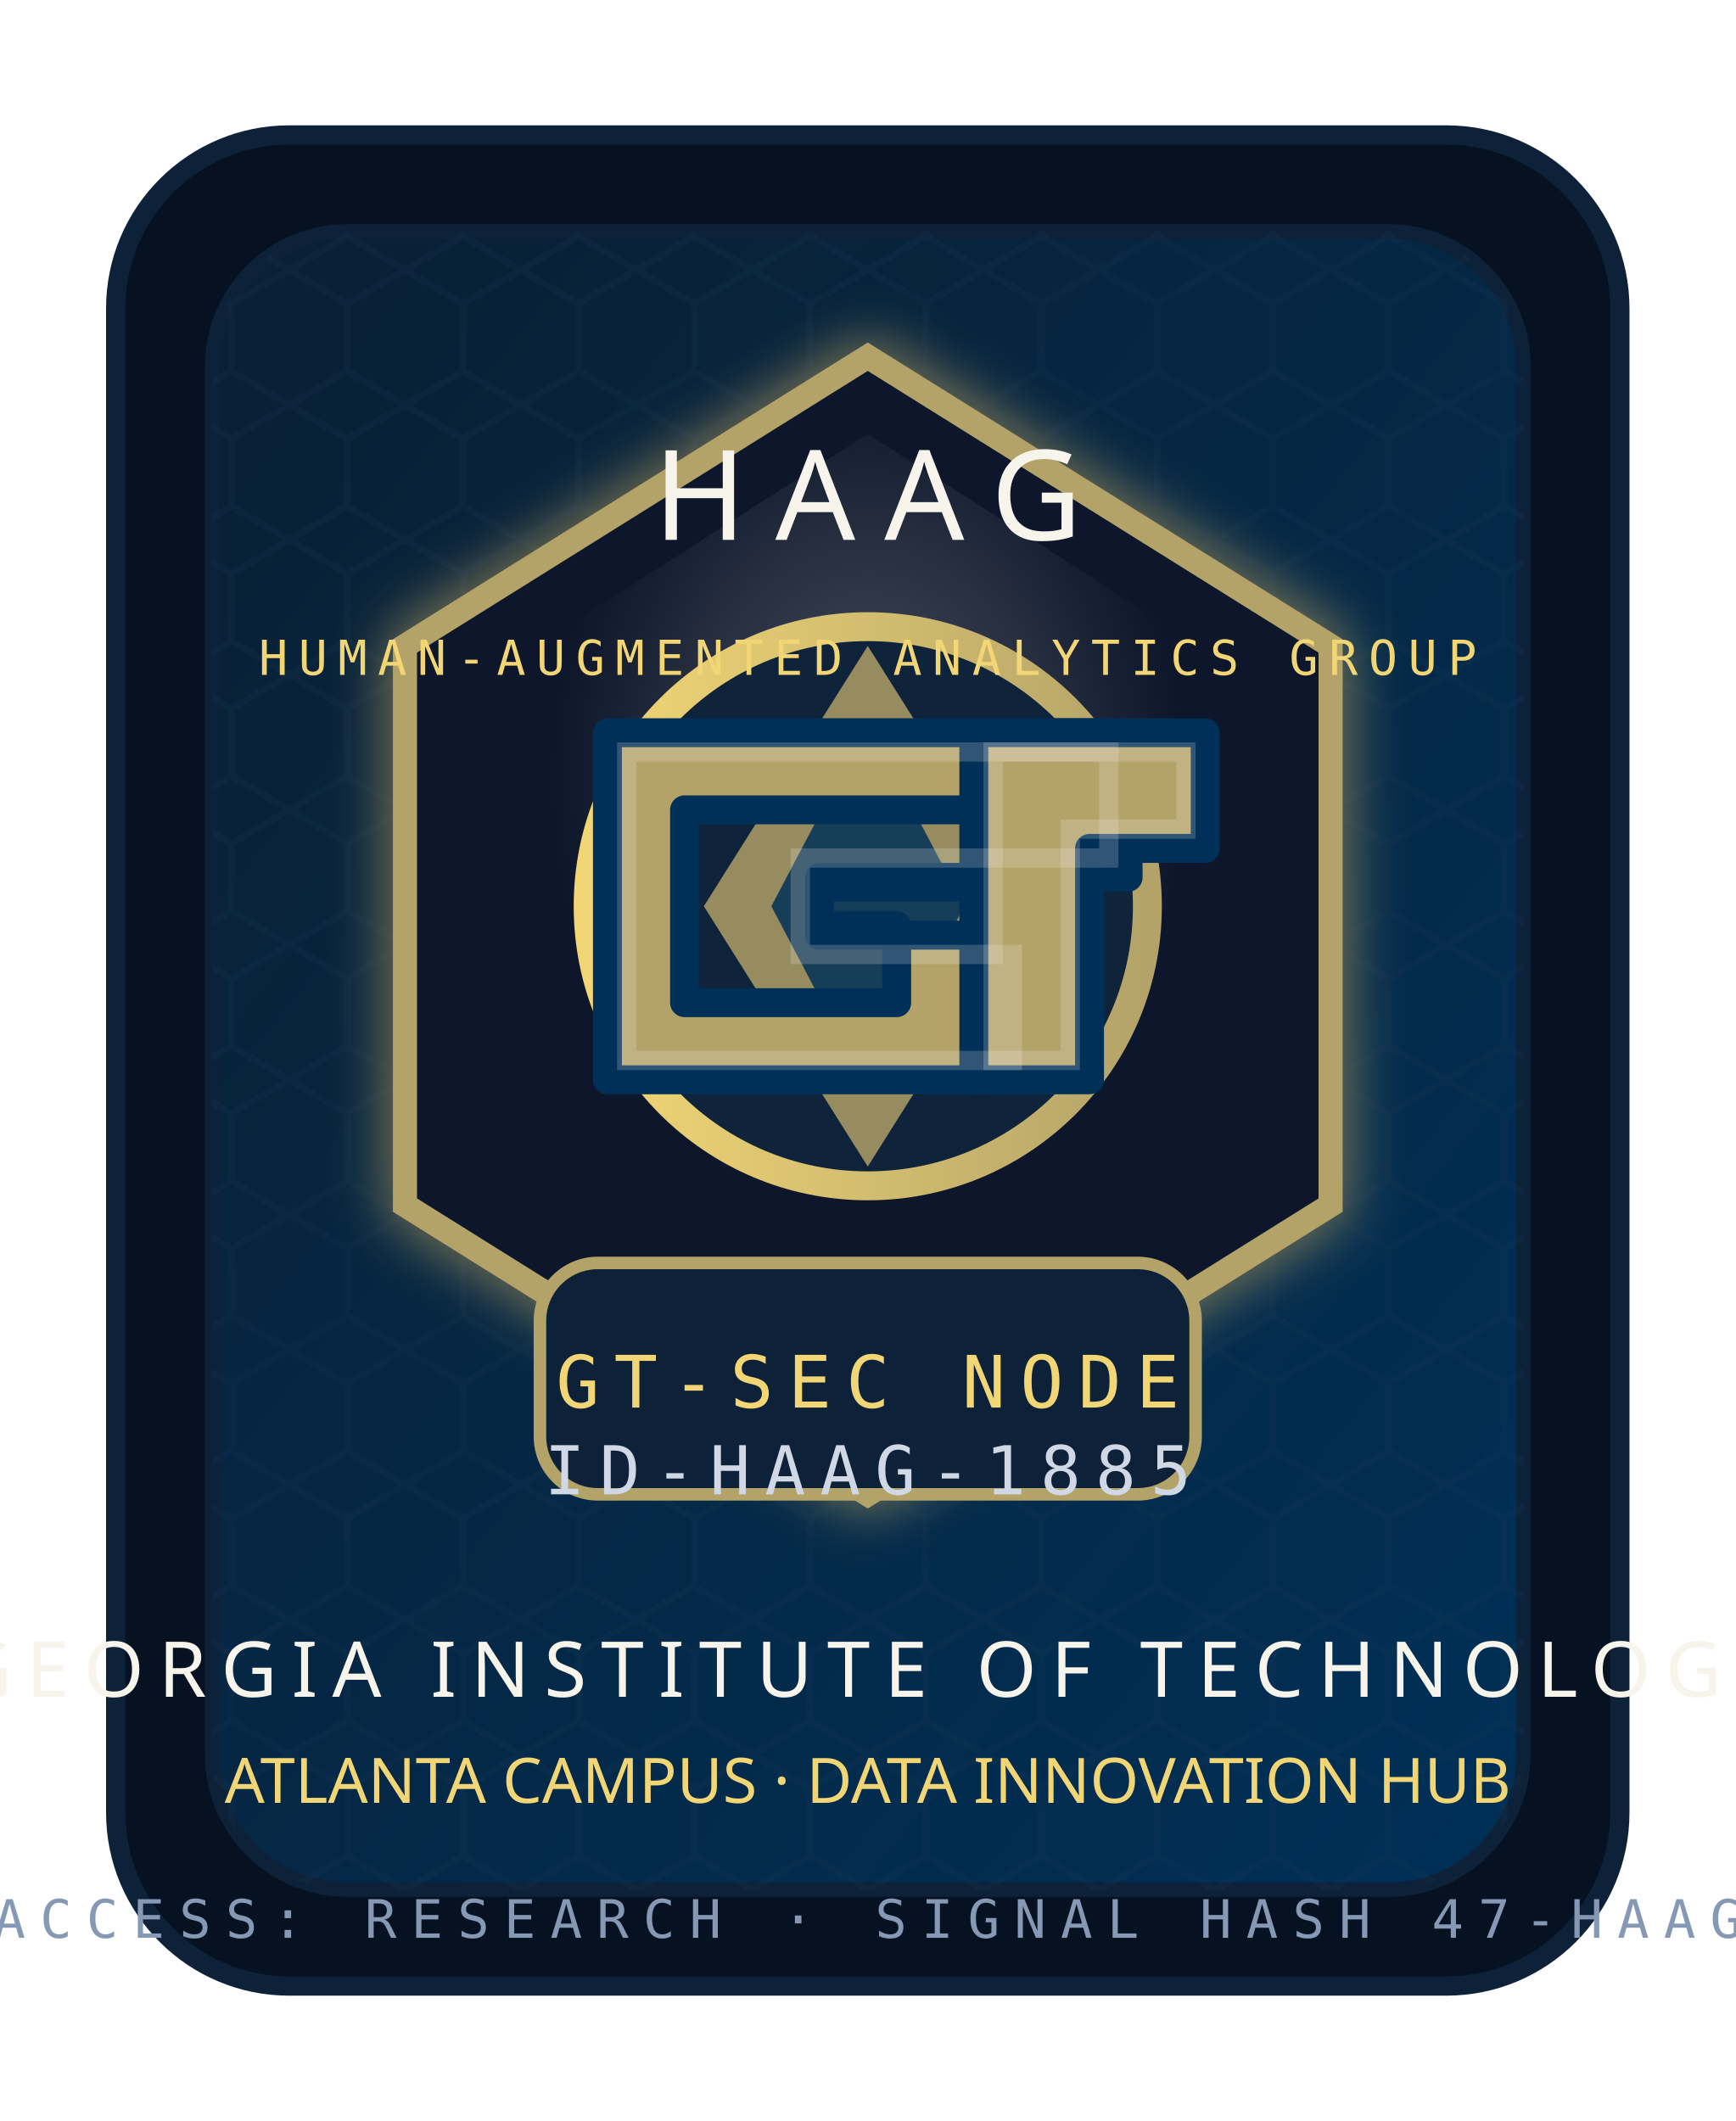
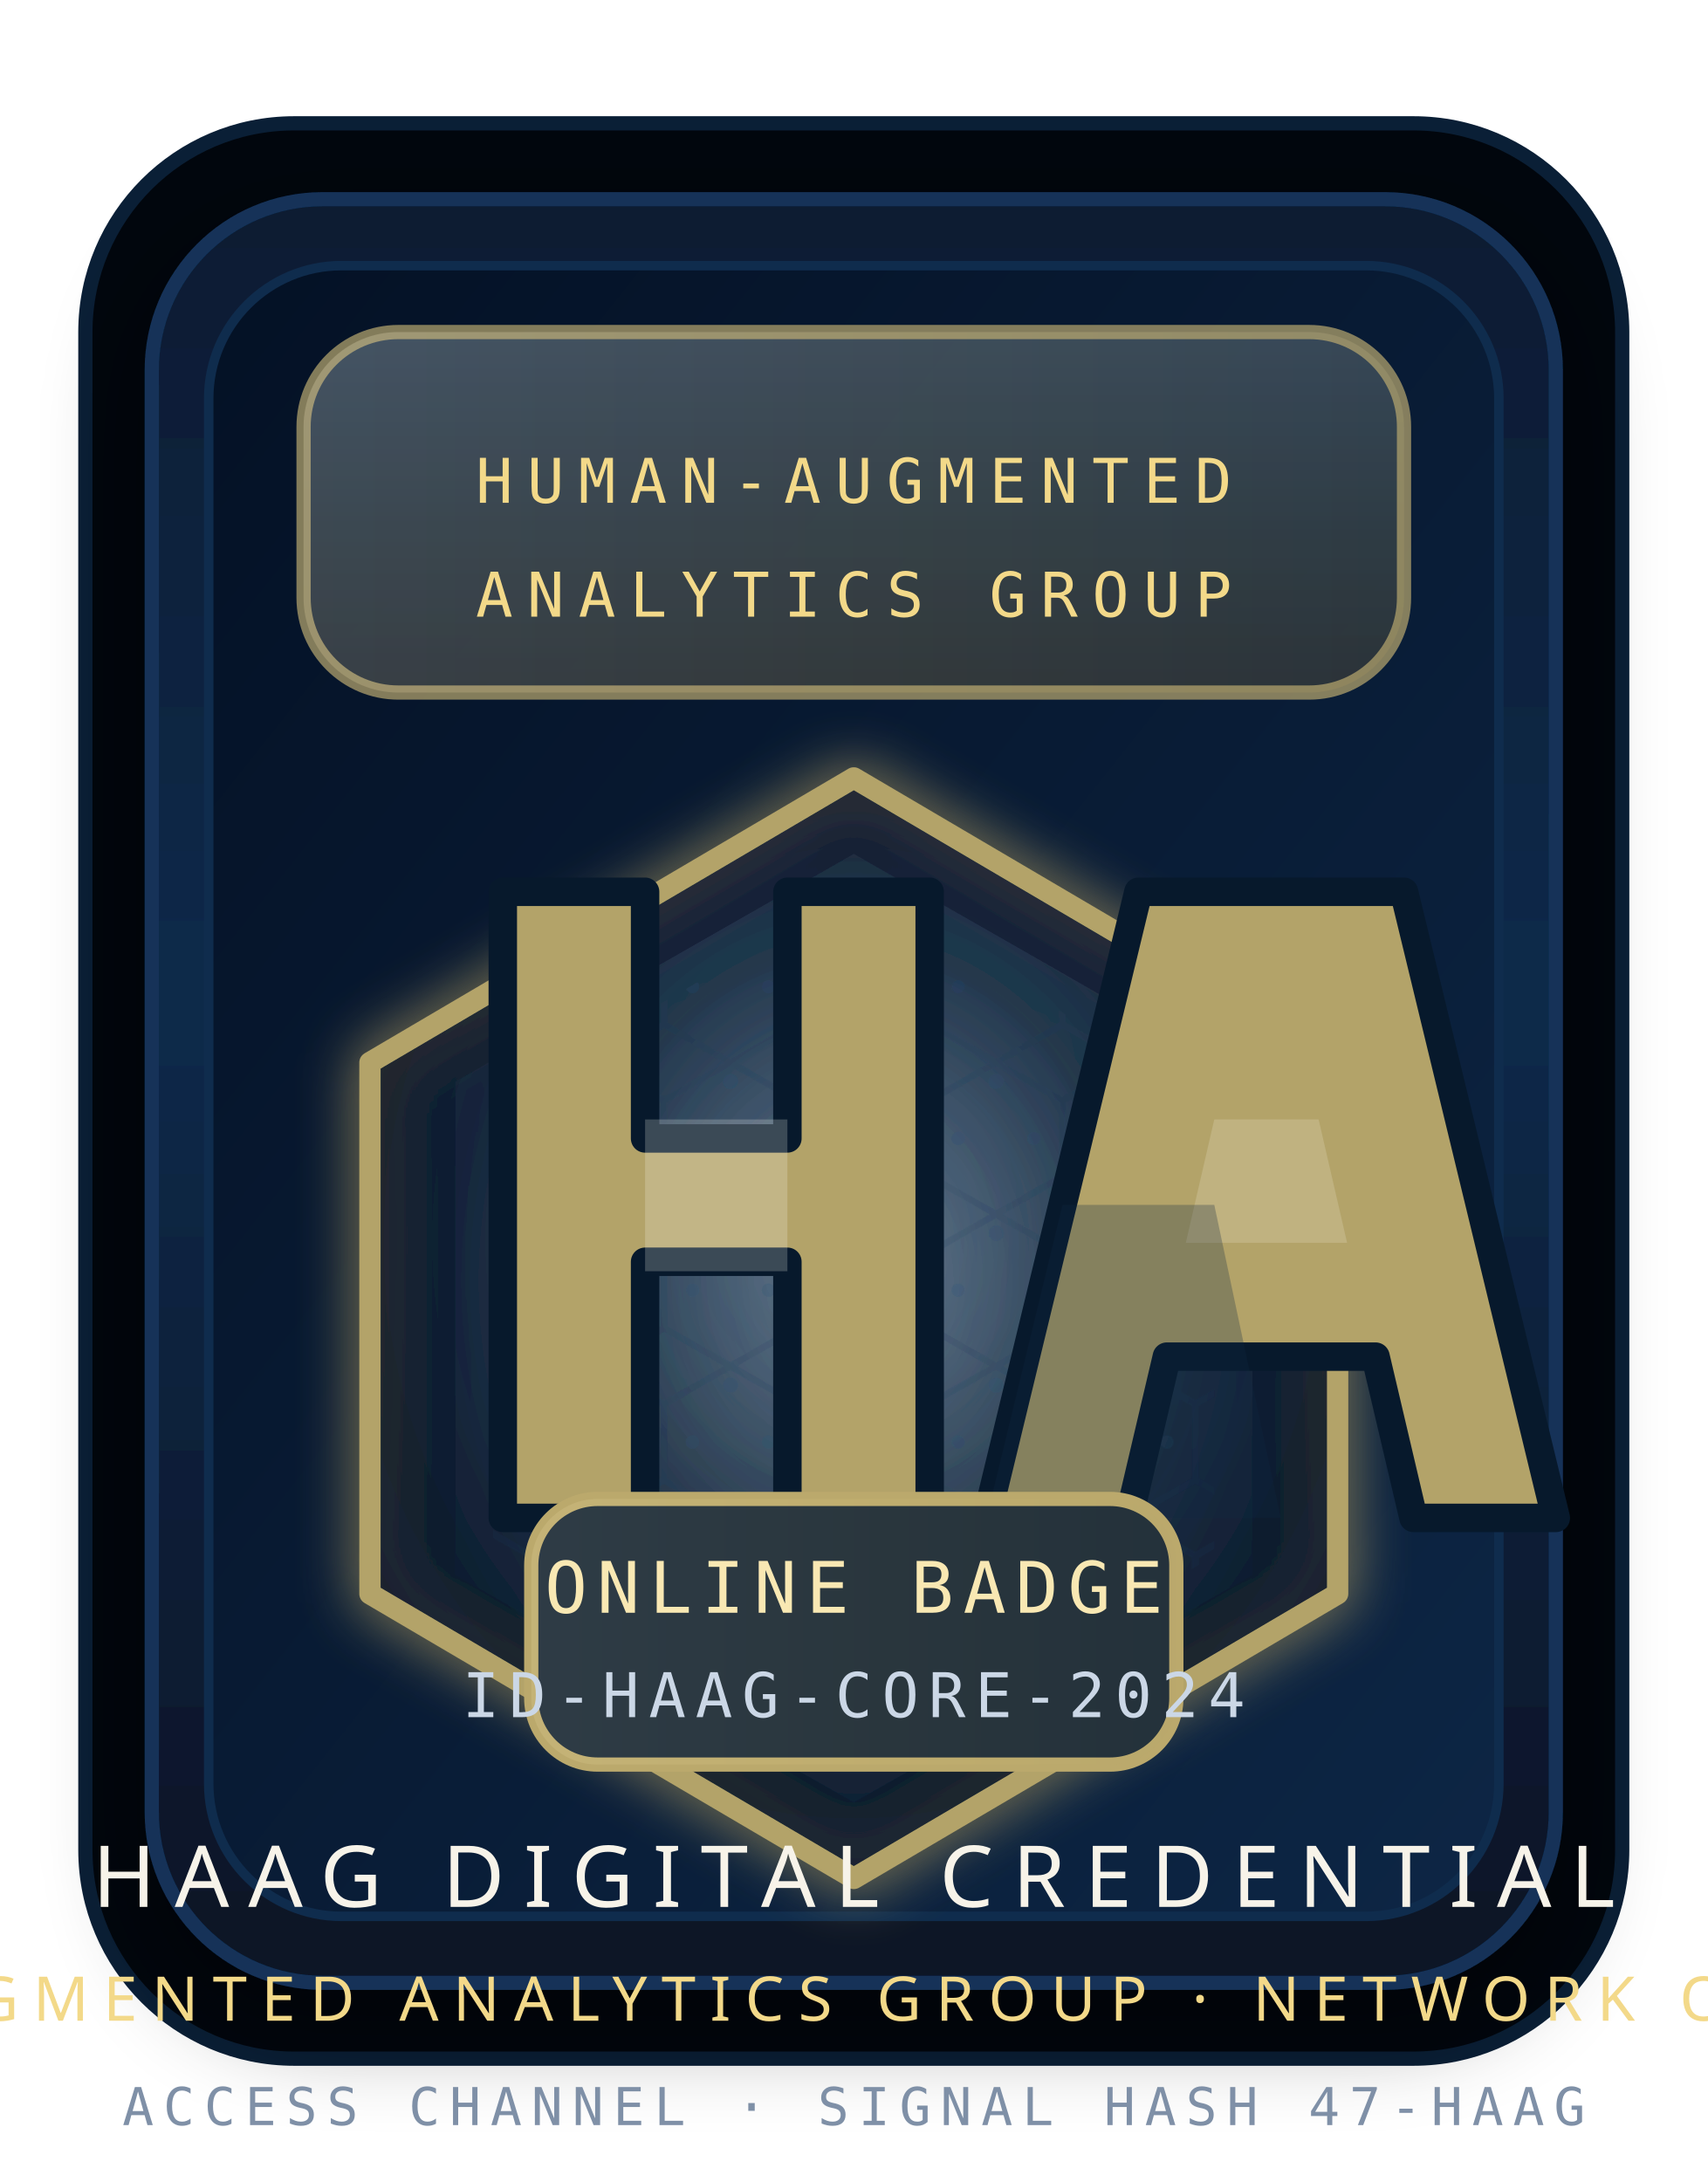
- <svg xmlns="http://www.w3.org/2000/svg" width="360" height="440" viewBox="0 0 360 440">
+ <svg xmlns="http://www.w3.org/2000/svg" width="360" height="460" viewBox="0 0 360 460" role="img" aria-labelledby="title desc">
  <defs>
-     <linearGradient id="gtNavy" x1="0%" y1="0%" x2="100%" y2="100%">
-       <stop offset="0%" stop-color="#0a1f33" />
-       <stop offset="100%" stop-color="#003057" />
+     <linearGradient id="panelDepth" x1="0%" y1="0%" x2="100%" y2="100%">
+       <stop offset="0%" stop-color="#041125" />
+       <stop offset="100%" stop-color="#0d2645" />
    </linearGradient>
-     <linearGradient id="gtGold" x1="0%" y1="0%" x2="100%" y2="0%">
-       <stop offset="0%" stop-color="#f2d675" />
+     <linearGradient id="perimeterGlow" x1="0%" y1="0%" x2="0%" y2="100%">
+       <stop offset="0%" stop-color="#0b1b32" />
+       <stop offset="45%" stop-color="#0f2a4a" />
+       <stop offset="100%" stop-color="#071325" />
+     </linearGradient>
+     <linearGradient id="goldBand" x1="0%" y1="0%" x2="100%" y2="0%">
+       <stop offset="0%" stop-color="#f9e8b3" />
+       <stop offset="55%" stop-color="#d9c27a" />
      <stop offset="100%" stop-color="#b3a369" />
    </linearGradient>
-     <radialGradient id="spotlight" cx="50%" cy="35%" r="60%">
-       <stop offset="0%" stop-color="#ffffff" stop-opacity="0.25" />
-       <stop offset="70%" stop-color="#ffffff" stop-opacity="0" />
+     <linearGradient id="headerSheen" x1="0%" y1="0%" x2="0%" y2="100%">
+       <stop offset="0%" stop-color="#1a3458" stop-opacity="0.85" />
+       <stop offset="60%" stop-color="#0d213a" stop-opacity="0.85" />
+       <stop offset="100%" stop-color="#08152a" stop-opacity="0.9" />
+     </linearGradient>
+     <radialGradient id="aperture" cx="50%" cy="42%" r="60%">
+       <stop offset="0%" stop-color="#103253" stop-opacity="0.55" />
+       <stop offset="45%" stop-color="#0b2138" stop-opacity="0.85" />
+       <stop offset="100%" stop-color="#09182b" stop-opacity="0.95" />
    </radialGradient>
-     <pattern id="hexPattern" width="24" height="28" patternUnits="userSpaceOnUse" patternTransform="scale(1)">
-       <path d="M12 0 L24 7 L24 21 L12 28 L0 21 L0 7 Z" fill="none" stroke="#1f3b58" stroke-width="1.4" opacity="0.35" />
+     <radialGradient id="pulse" cx="50%" cy="45%" r="62%">
+       <stop offset="0%" stop-color="#ffffff" stop-opacity="0.28" />
+       <stop offset="55%" stop-color="#ffffff" stop-opacity="0.1" />
+       <stop offset="100%" stop-color="#ffffff" stop-opacity="0" />
+     </radialGradient>
+     <pattern id="hexCircuit" width="28" height="32" patternUnits="userSpaceOnUse">
+       <path d="M14 0 L28 8 L28 24 L14 32 L0 24 L0 8 Z" fill="none" stroke="#1c3b5f" stroke-width="1.4" opacity="0.4" />
+       <circle cx="14" cy="4" r="1.6" fill="#285178" opacity="0.55" />
+       <circle cx="6" cy="16" r="1.4" fill="#285178" opacity="0.55" />
+       <circle cx="22" cy="16" r="1.4" fill="#285178" opacity="0.55" />
    </pattern>
-     <filter id="softGlow" x="-20%" y="-20%" width="140%" height="140%">
+     <filter id="dropShadow" x="-20%" y="-20%" width="140%" height="140%">
+       <feDropShadow dx="0" dy="8" stdDeviation="10" flood-color="#000000" flood-opacity="0.45" />
+     </filter>
+     <filter id="innerGlow" x="-30%" y="-30%" width="160%" height="160%">
      <feGaussianBlur stdDeviation="6" result="blur" />
      <feMerge>
        <feMergeNode in="blur" />
        <feMergeNode in="SourceGraphic" />
      </feMerge>
    </filter>
    <style>
+       .sans { font-family: 'Montserrat', 'Segoe UI', sans-serif; }
      .mono { font-family: 'Fira Code', 'Source Code Pro', monospace; letter-spacing: 3px; }
-       .sans { font-family: 'Montserrat', 'Segoe UI', sans-serif; }
+       .mono.tight { letter-spacing: 2px; }
    </style>
  </defs>
-   <rect x="24" y="28" width="312" height="384" rx="36" fill="#061121" stroke="#0d2239" stroke-width="4" />
-   <rect x="44" y="48" width="272" height="344" rx="28" fill="url(#gtNavy)" stroke="#0d2239" stroke-width="3" />
-   <rect x="44" y="48" width="272" height="344" rx="28" fill="url(#hexPattern)" opacity="0.45" />
-   <path d="M180 74 L276 134 L276 250 L180 310 L84 250 L84 134 Z" fill="#09172a" stroke="#b3a369" stroke-width="5" filter="url(#softGlow)" />
-   <path d="M180 90 L258 140 L258 244 L180 294 L102 244 L102 140 Z" fill="url(#spotlight)" />
-   <circle cx="180" cy="188" r="58" fill="#0f233a" stroke="url(#gtGold)" stroke-width="6" />
-   <path d="M180 134 L214 188 L180 242 L146 188 Z" fill="#b3a369" opacity="0.82" />
-   <path d="M180 150 L200 188 L180 226 L160 188 Z" fill="#003057" opacity="0.85" />
-   <g transform="translate(180 188)">
-     <path d="M -54 -36 H 54 V -6 H -10 V 6 H 26 V 36 H -54 Z M -38 -20 V 20 H 6 V 4 H -10 V -4 H 38 V -20 Z" fill="#b3a369" fill-rule="evenodd" stroke="#003057" stroke-width="6" stroke-linejoin="round" />
-     <path d="M 22 -36 H 70 V -12 H 46 V 36 H 22 Z" fill="#b3a369" stroke="#003057" stroke-width="6" stroke-linejoin="round" />
-     <path d="M -50 -32 H 50 V -10 H -14 V 10 H 30 V 32 H -50 Z" fill="none" stroke="#f7f4eb" stroke-opacity="0.2" stroke-width="4" />
-     <path d="M 26 -32 H 66 V -16 H 42 V 32 H 26 Z" fill="none" stroke="#f7f4eb" stroke-opacity="0.2" stroke-width="4" />
+   <rect x="18" y="26" width="324" height="408" rx="44" fill="#01060d" stroke="#0a1f36" stroke-width="3" />
+   <rect x="32" y="42" width="296" height="376" rx="36" fill="url(#perimeterGlow)" stroke="#123258" stroke-width="3" filter="url(#dropShadow)" />
+   <rect x="44" y="56" width="272" height="348" rx="28" fill="url(#panelDepth)" stroke="#0f2c4d" stroke-width="2" />
+   <g>
+     <rect x="64" y="70" width="232" height="76" rx="20" fill="url(#headerSheen)" stroke="#b9a96f" stroke-opacity="0.7" stroke-width="3" />
+     <rect x="64" y="70" width="232" height="76" rx="20" fill="url(#goldBand)" opacity="0.2" />
+     <text class="mono" x="180" y="106" font-size="13" fill="#f3d989" text-anchor="middle">HUMAN-AUGMENTED</text>
+     <text class="mono" x="180" y="130" font-size="13" fill="#f3d989" text-anchor="middle">ANALYTICS GROUP</text>
  </g>
-   <text class="sans" x="50%" y="112" font-size="26" text-anchor="middle" fill="#f7f4eb" letter-spacing="6">HAAG</text>
-   <text class="mono" x="50%" y="140" font-size="10" text-anchor="middle" fill="#f2d675" style="letter-spacing:2.2px">HUMAN-AUGMENTED ANALYTICS GROUP</text>
+   <g filter="url(#innerGlow)">
+     <path d="M180 164 L282 224 V336 L180 396 L78 336 V224 Z" fill="url(#aperture)" stroke="#b3a369" stroke-width="4.5" stroke-linejoin="round" />
+     <path d="M180 180 L264 228 V332 L180 380 L96 332 V228 Z" fill="url(#pulse)" />
+     <path d="M180 188 L256 232 V328 L180 372 L104 328 V232 Z" fill="url(#hexCircuit)" opacity="0.35" />
+   </g>
+   <g transform="translate(180 254)">
+     <path d="M -74 -66 H -44 V -14 H -14 V -66 H 16 V 66 H -14 V 12 H -44 V 66 H -74 Z" fill="#b3a369" stroke="#07192c" stroke-width="6" stroke-linejoin="round" />
+     <path d="M 28 66 L 60 -66 H 116 L 148 66 H 118 L 110 32 H 66 L 58 66 Z" fill="#b3a369" stroke="#07192c" stroke-width="6" stroke-linejoin="round" />
+     <path d="M -44 -18 H -14 V 14 H -44 Z" fill="#f7f4eb" opacity="0.22" />
+     <path d="M 70 8 H 104 L 98 -18 H 76 Z" fill="#f7f4eb" opacity="0.18" />
+     <path d="M 28 66 L 44 0 L 76 0 L 90 66 Z" fill="#102640" opacity="0.28" />
+   </g>
  <g>
-     <rect x="112" y="262" width="136" height="48" rx="12" fill="#0d2239" stroke="#b3a369" stroke-width="2.6" />
-     <text class="mono" x="50%" y="292" font-size="15" text-anchor="middle" fill="#f2d675">GT-SEC NODE</text>
-     <text class="mono" x="50%" y="310" font-size="14" text-anchor="middle" fill="#d0d8e6">ID-HAAG-1885</text>
+     <rect x="112" y="316" width="136" height="56" rx="14" fill="#0a1d33" stroke="#bba96c" stroke-width="3" />
+     <rect x="112" y="316" width="136" height="56" rx="14" fill="url(#goldBand)" opacity="0.15" />
+     <text class="mono tight" x="180" y="340" font-size="15" text-anchor="middle" fill="#f9e8b3">ONLINE BADGE</text>
+     <text class="mono tight" x="180" y="362" font-size="13" text-anchor="middle" fill="#cbd7e6">ID-HAAG-CORE-2024</text>
  </g>
-   <text class="sans" x="50%" y="352" font-size="16" text-anchor="middle" fill="#f7f4eb" letter-spacing="3">GEORGIA INSTITUTE OF TECHNOLOGY</text>
-   <text class="sans" x="50%" y="374" font-size="13" text-anchor="middle" fill="#f2d675">ATLANTA CAMPUS · DATA INNOVATION HUB</text>
-   <text class="mono" x="50%" y="402" font-size="11" text-anchor="middle" fill="#8699b4">ACCESS: RESEARCH · SIGNAL HASH 47-HAAG</text>
+   <text class="sans" x="50%" y="402" font-size="18" fill="#f7f3e9" text-anchor="middle" letter-spacing="4">HAAG DIGITAL CREDENTIAL</text>
+   <text class="sans" x="50%" y="426" font-size="13" fill="#f3d989" text-anchor="middle" letter-spacing="3">HUMAN-AUGMENTED ANALYTICS GROUP · NETWORK OPERATIONS</text>
+   <text class="mono tight" x="50%" y="448" font-size="11" fill="#7f90a7" text-anchor="middle">ACCESS CHANNEL · SIGNAL HASH 47-HAAG</text>
</svg>
